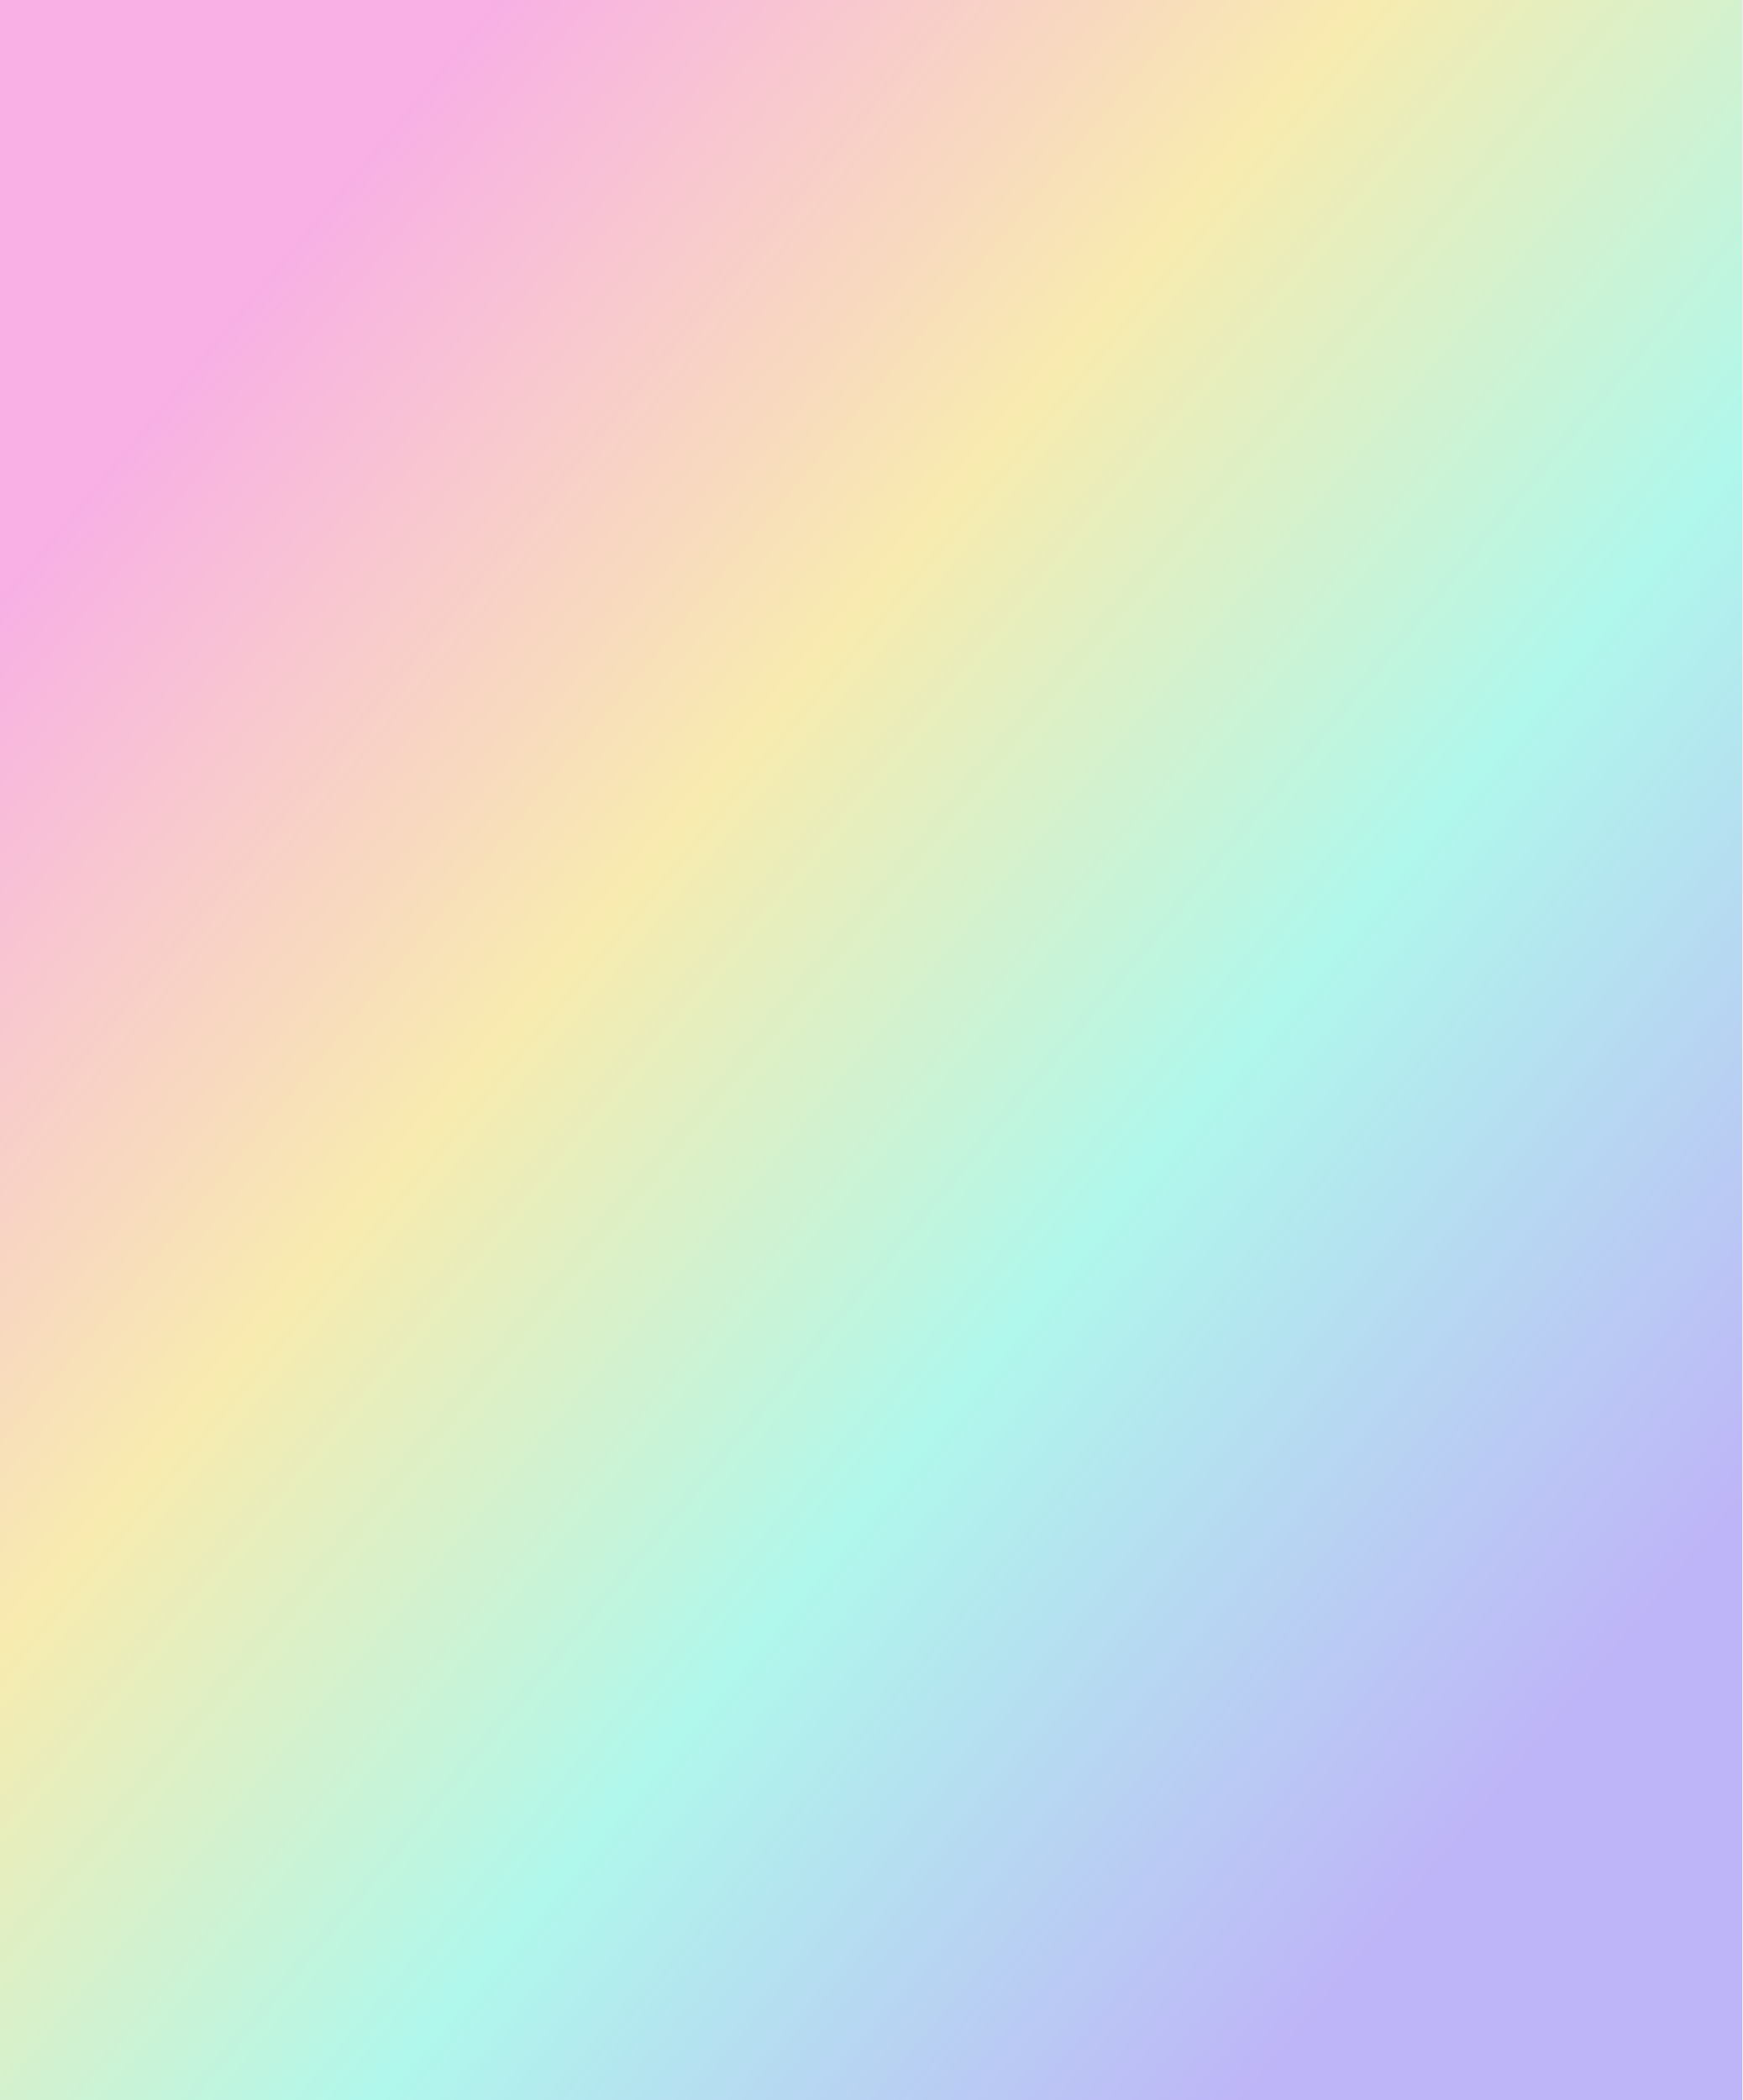
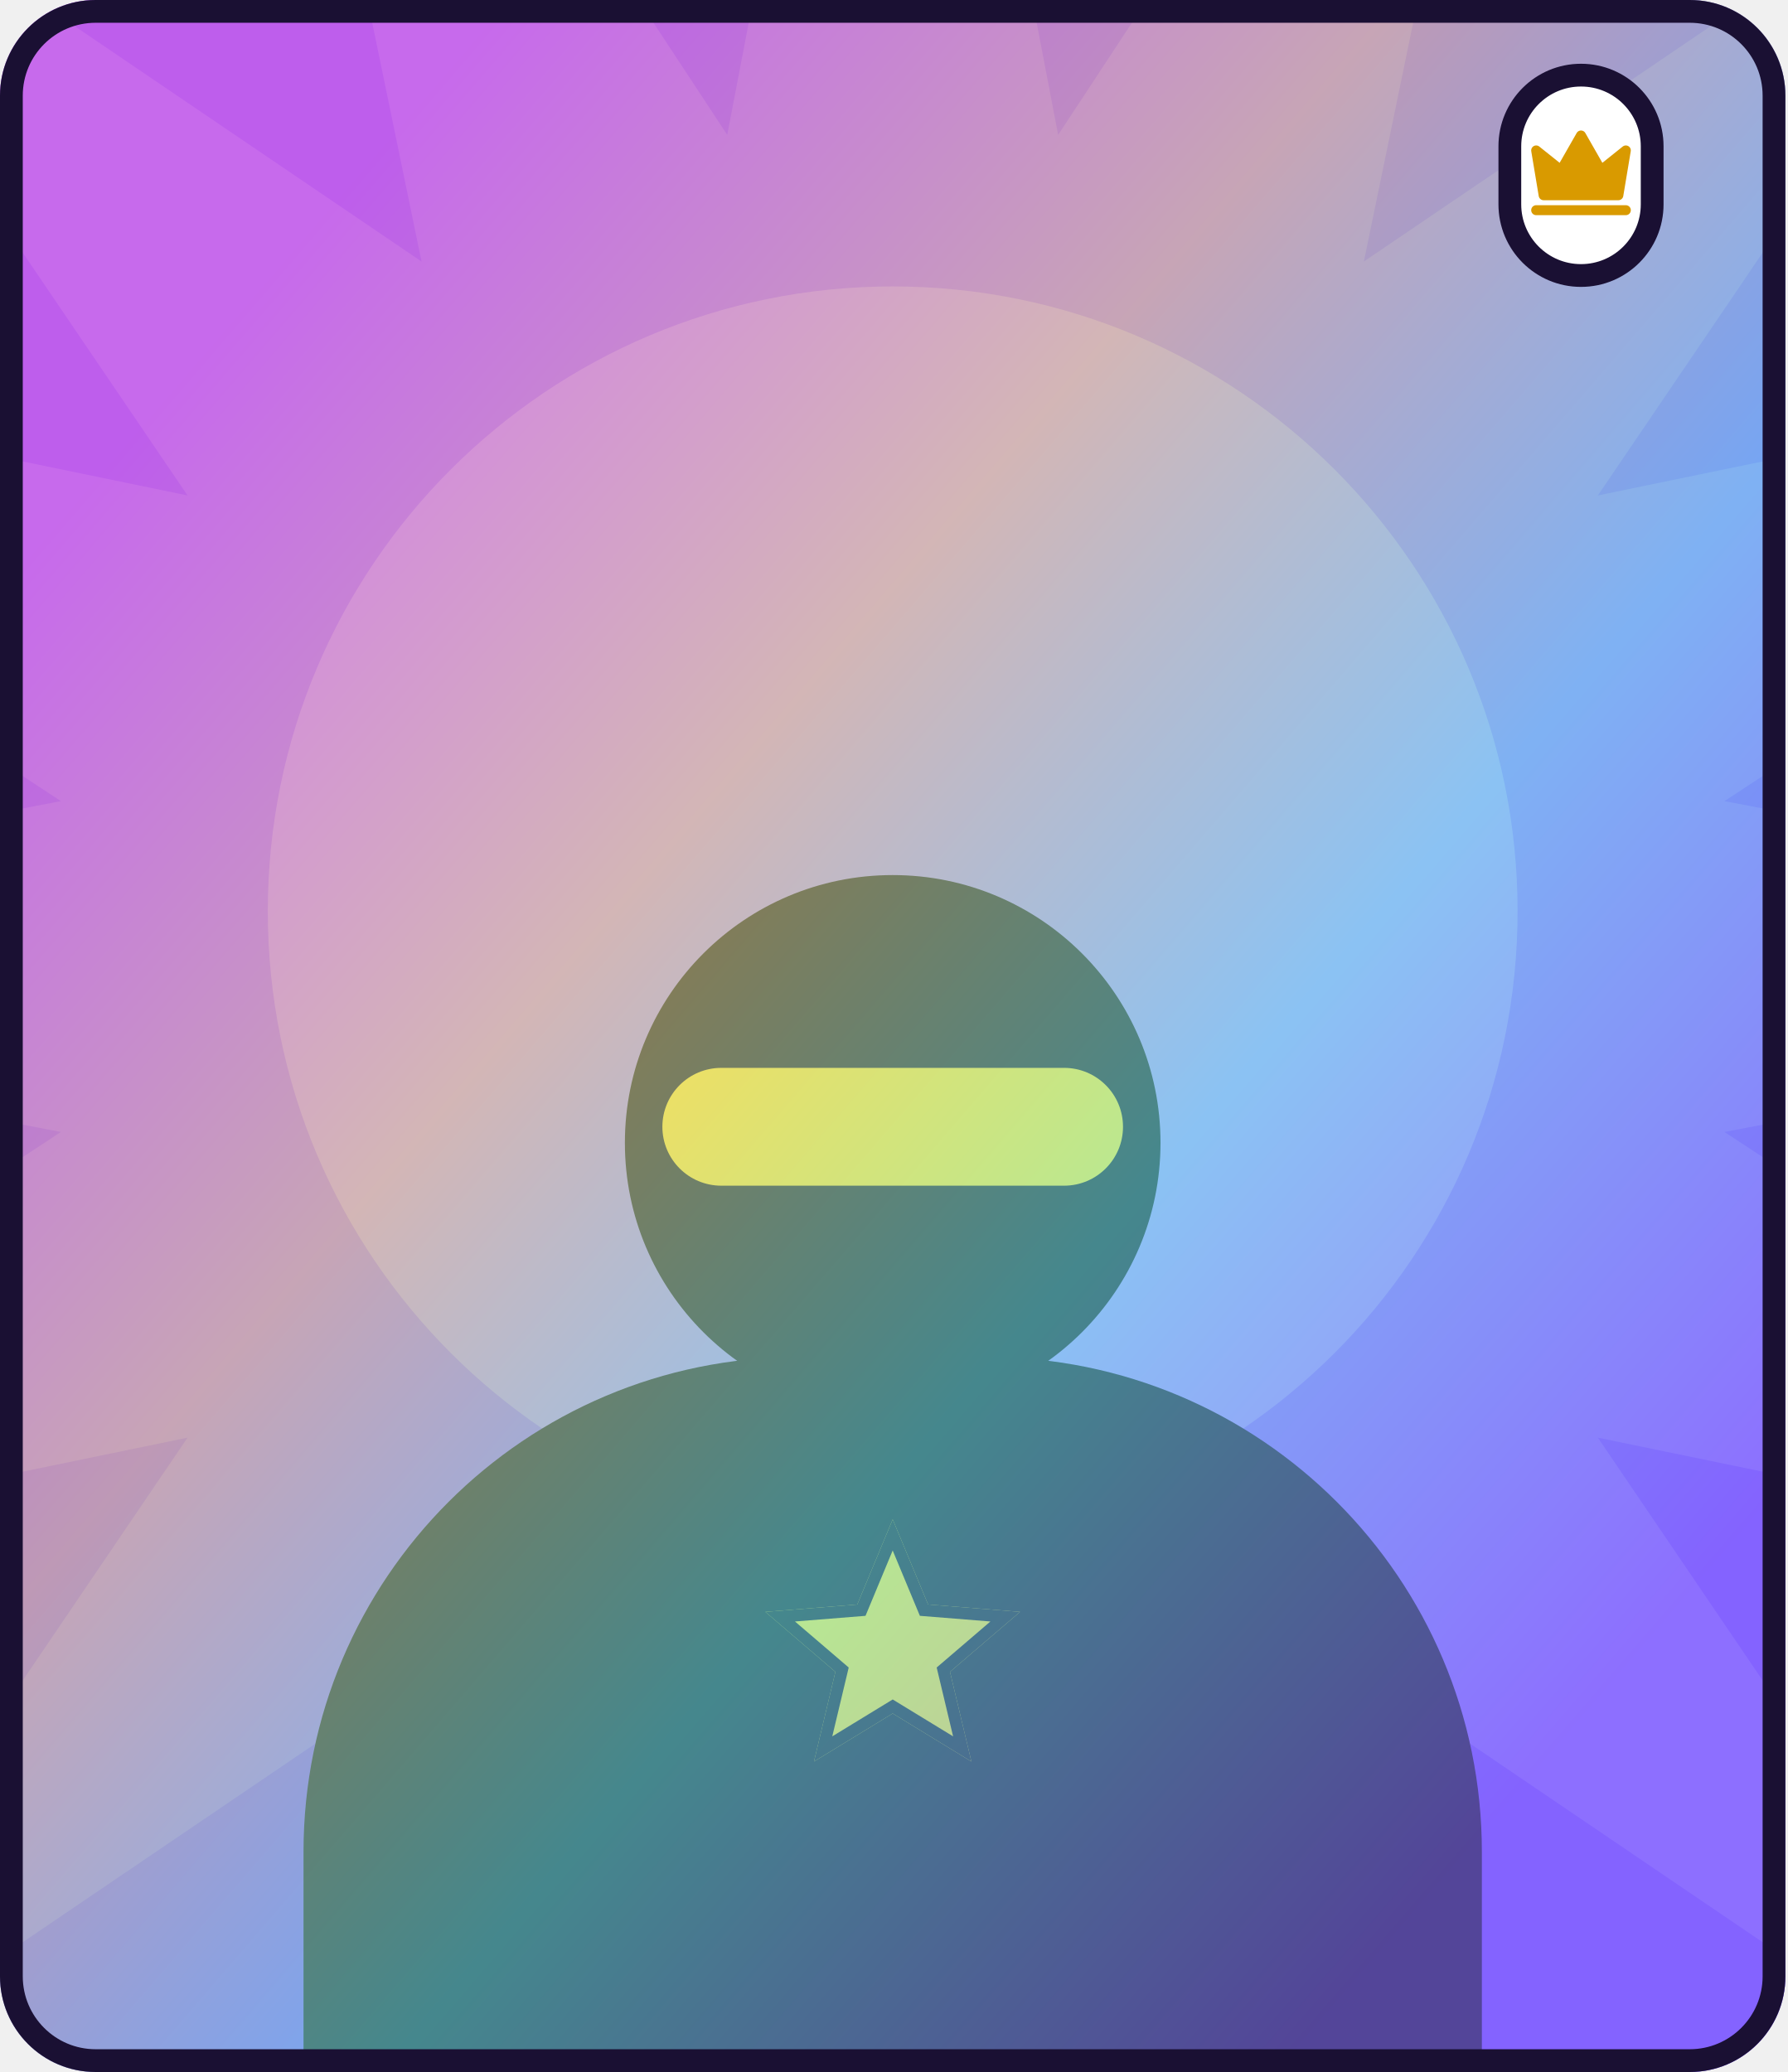
- <svg xmlns="http://www.w3.org/2000/svg" width="224" height="270" viewBox="0 0 224 270" fill="none">
-   <rect width="224" height="270" fill="url(#paint0_linear_825_5512)" fill-opacity="0.5" />
+ <svg xmlns="http://www.w3.org/2000/svg" xmlns:xlink="http://www.w3.org/1999/xlink" width="157" height="182" viewBox="0 0 157 182" fill="none">
+   <g clip-path="url(#clip0_958_4636)">
+     <rect width="156.8" height="182" rx="8.4" fill="#7C4DFF" />
+     <path d="M78.4 -64.06L92.93 11.851L135.404 -52.721L119.779 22.972L183.731 -20.431L140.328 43.521L216.021 27.895L151.449 70.37L227.36 84.9L151.449 99.43L216.021 141.904L140.328 126.279L183.731 190.231L119.779 146.828L135.404 222.521L92.93 157.949L78.4 233.86L63.87 157.949L21.395 222.521L37.021 146.828L-26.931 190.231L16.472 126.279L-59.221 141.904L5.351 99.43L-70.56 84.9L5.351 70.37L-59.221 27.895L16.472 43.521L-26.931 -20.431L37.021 22.972L21.395 -52.721L63.87 11.851L78.4 -64.06Z" fill="white" fill-opacity="0.14" />
+     <circle cx="78.4" cy="80.04" r="54.88" fill="white" fill-opacity="0.22" />
+     <path d="M26.656 162.665C26.656 138.66 46.116 119.2 70.121 119.2H86.679C110.684 119.2 130.144 138.66 130.144 162.665V184H26.656V162.665Z" fill="#1A1033" />
+     <circle cx="78.4" cy="100.384" r="23.52" fill="#1A1033" />
+     <rect x="58.173" y="93.799" width="40.454" height="10.349" rx="5.174" fill="#FFD23F" />
+     <use xlink:href="#stroke0_958_4636" fill="#FFD23F" />
+     <mask id="stroke1_958_4636" fill="white">
+       <use xlink:href="#stroke0_958_4636" />
+     </mask>
+     <path d="M78.4 133.456L81.51 140.935L89.584 141.582L83.433 146.851L85.312 154.73L78.4 150.508L71.487 154.73L73.367 146.851L67.216 141.582L75.289 140.935L78.4 133.456Z" stroke-width="2.1" stroke="#1A1033" mask="url(#stroke1_958_4636)" />
+     <rect width="156.8" height="182" fill="url(#paint0_linear_958_4636)" fill-opacity="0.5" />
+     <rect x="132.6" y="6.6" width="12.5" height="17.6" rx="6.25" fill="white" />
+     <rect x="132.6" y="6.6" width="12.5" height="17.6" rx="6.25" stroke="#1A1033" stroke-width="2" />
+     <path d="M134.913 18.462H142.788" stroke-width="0.875" stroke-linecap="round" stroke-linejoin="round" stroke="#D99A00" />
+     <path d="M135.569 17.15L134.913 13.213L137.1 14.963L138.85 11.9L140.6 14.963L142.788 13.213L142.131 17.15H135.569Z" fill="#D99A00" stroke-width="0.875" stroke-linecap="round" stroke-linejoin="round" stroke="#D99A00" />
+   </g>
+   <rect x="1" y="1" width="154.8" height="180" rx="7.4" stroke="#1A1033" stroke-width="2" />
  <defs>
-     <linearGradient id="paint0_linear_825_5512" x1="32" y1="38.571" x2="221.541" y2="195.821" gradientUnits="userSpaceOnUse">
+     <linearGradient id="paint0_linear_958_4636" x1="22.4" y1="26" x2="150.969" y2="136.768" gradientUnits="userSpaceOnUse">
      <stop stop-color="#FF70D9" />
      <stop offset="0.35" stop-color="#FFE66E" />
      <stop offset="0.65" stop-color="#70FFE8" />
      <stop offset="1" stop-color="#8C7AFF" />
    </linearGradient>
+     <clipPath id="clip0_958_4636">
+       <rect width="156.8" height="182" rx="8.4" fill="white" />
+     </clipPath>
+     <path id="stroke0_958_4636" d="M78.4 133.456L81.51 140.935L89.584 141.582L83.433 146.851L85.312 154.73L78.4 150.508L71.487 154.73L73.367 146.851L67.216 141.582L75.289 140.935L78.4 133.456Z" />
  </defs>
</svg>
